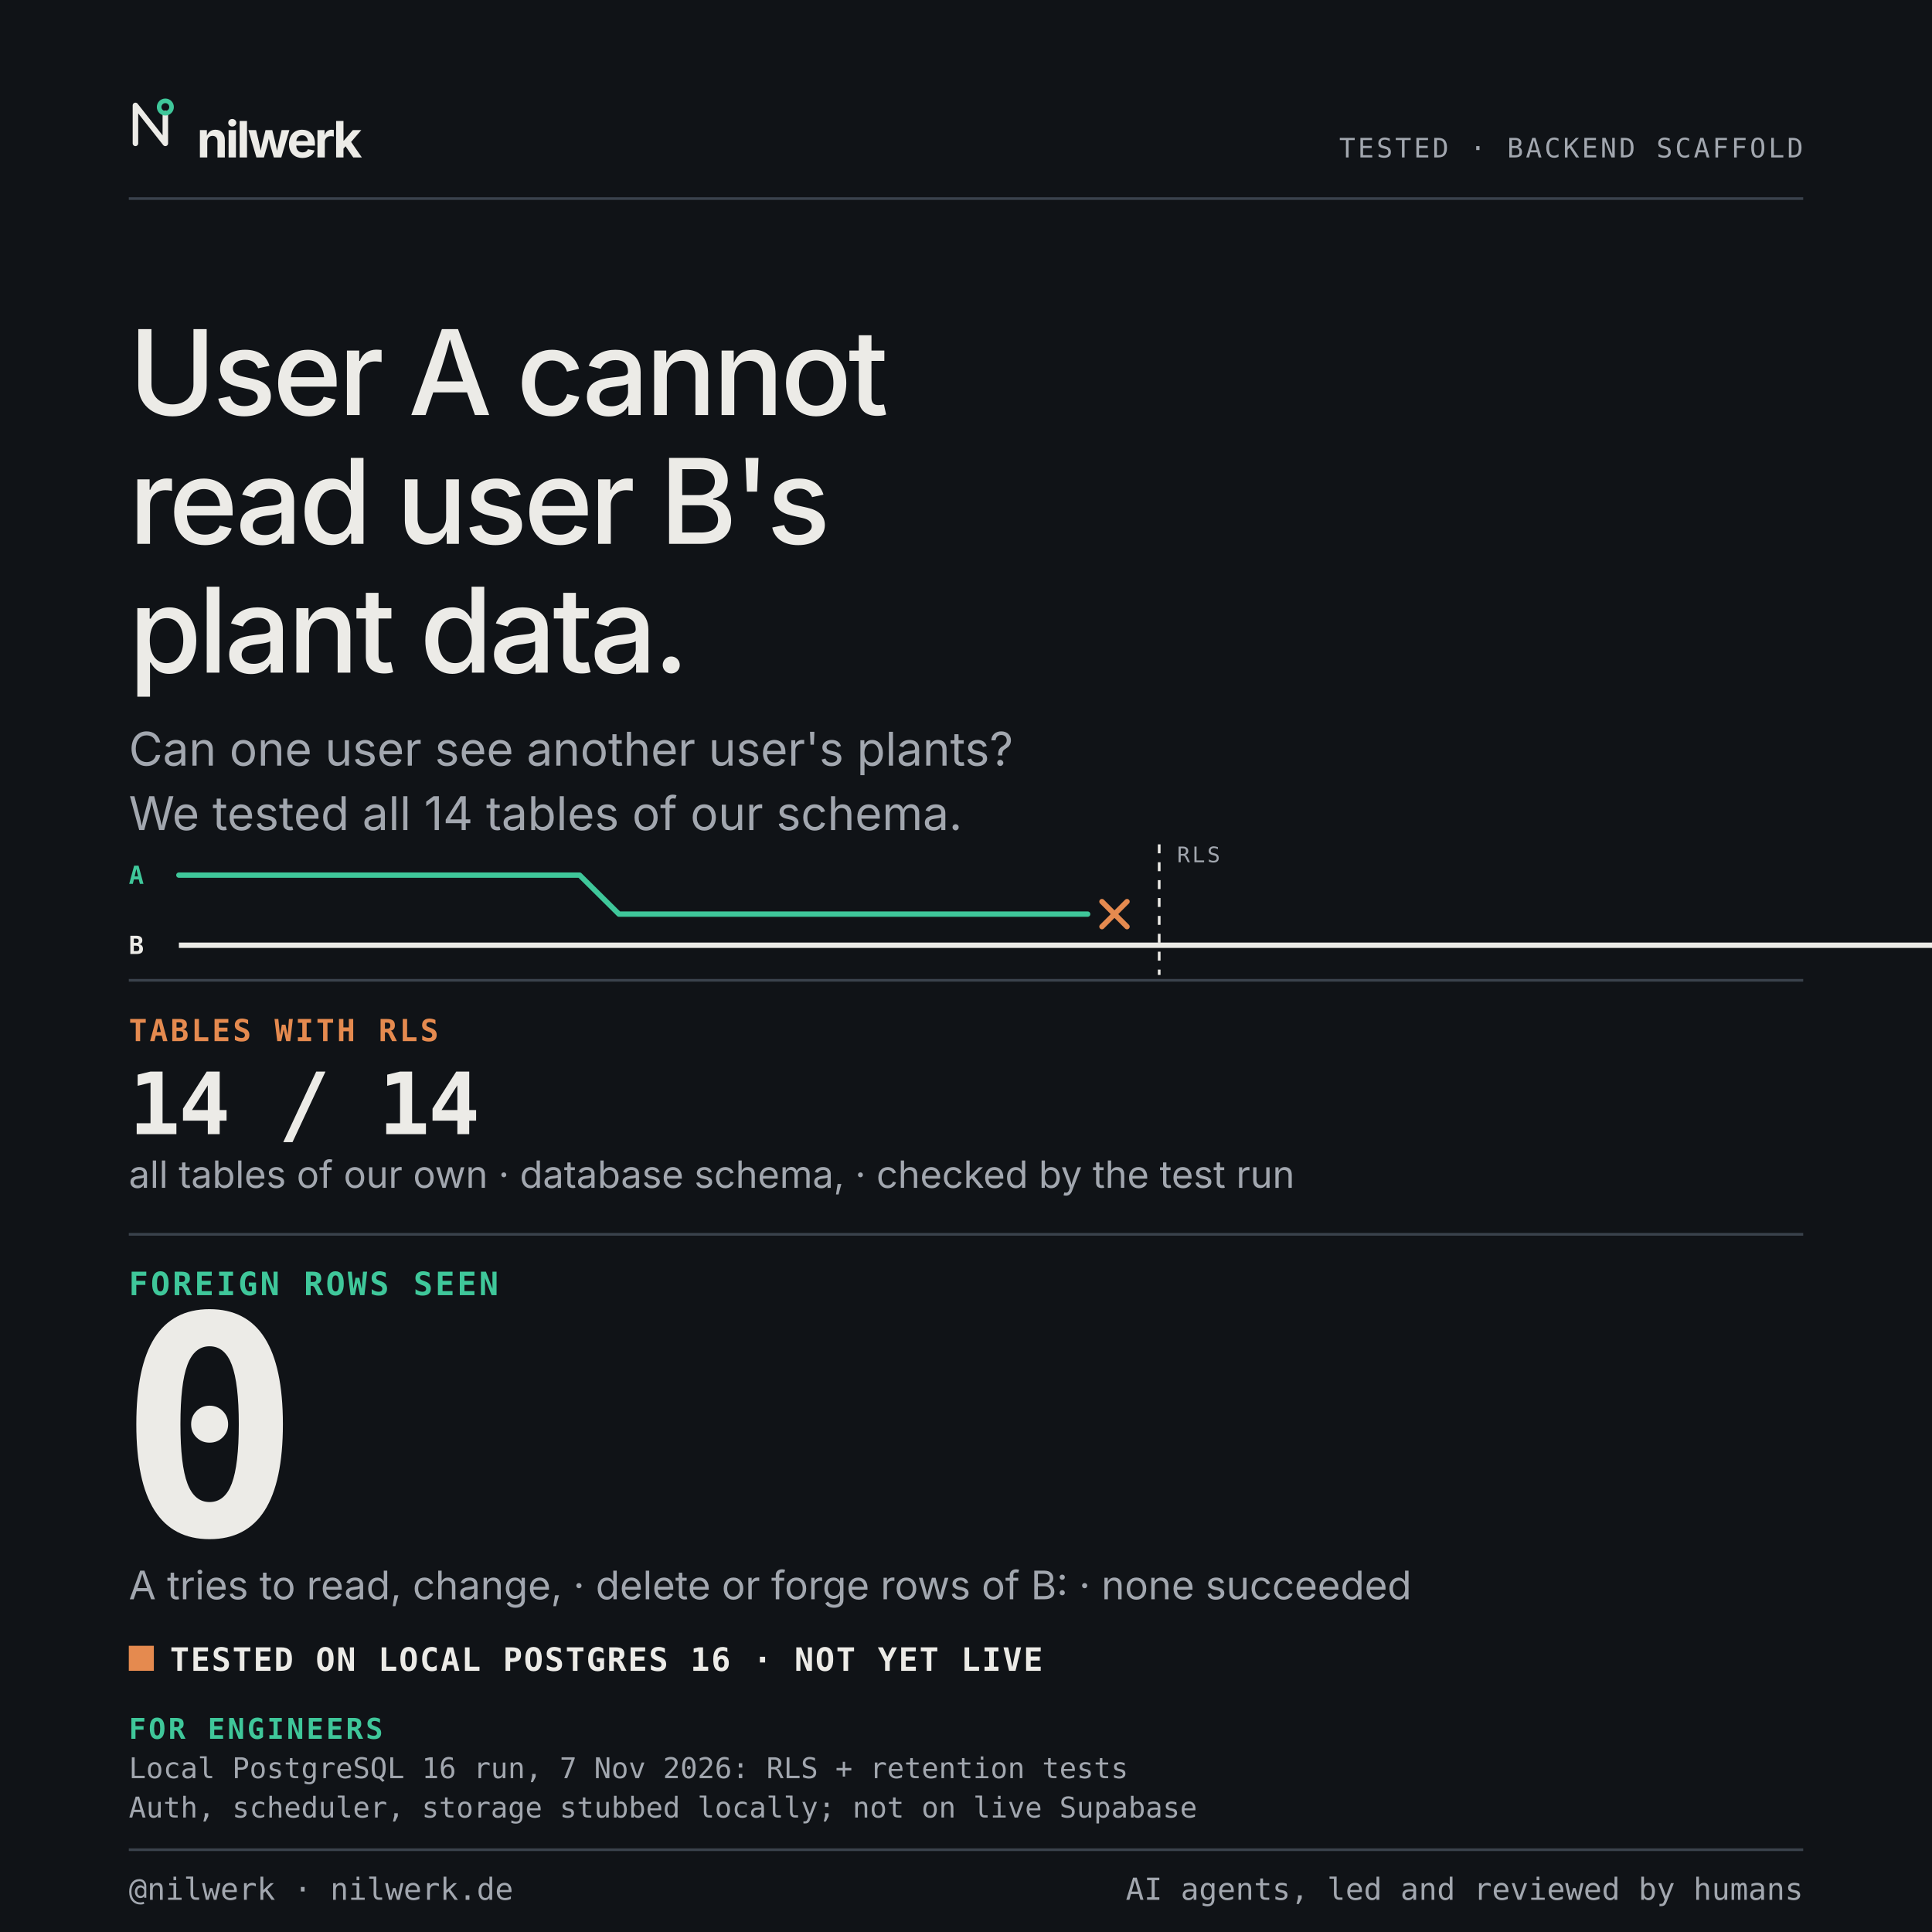
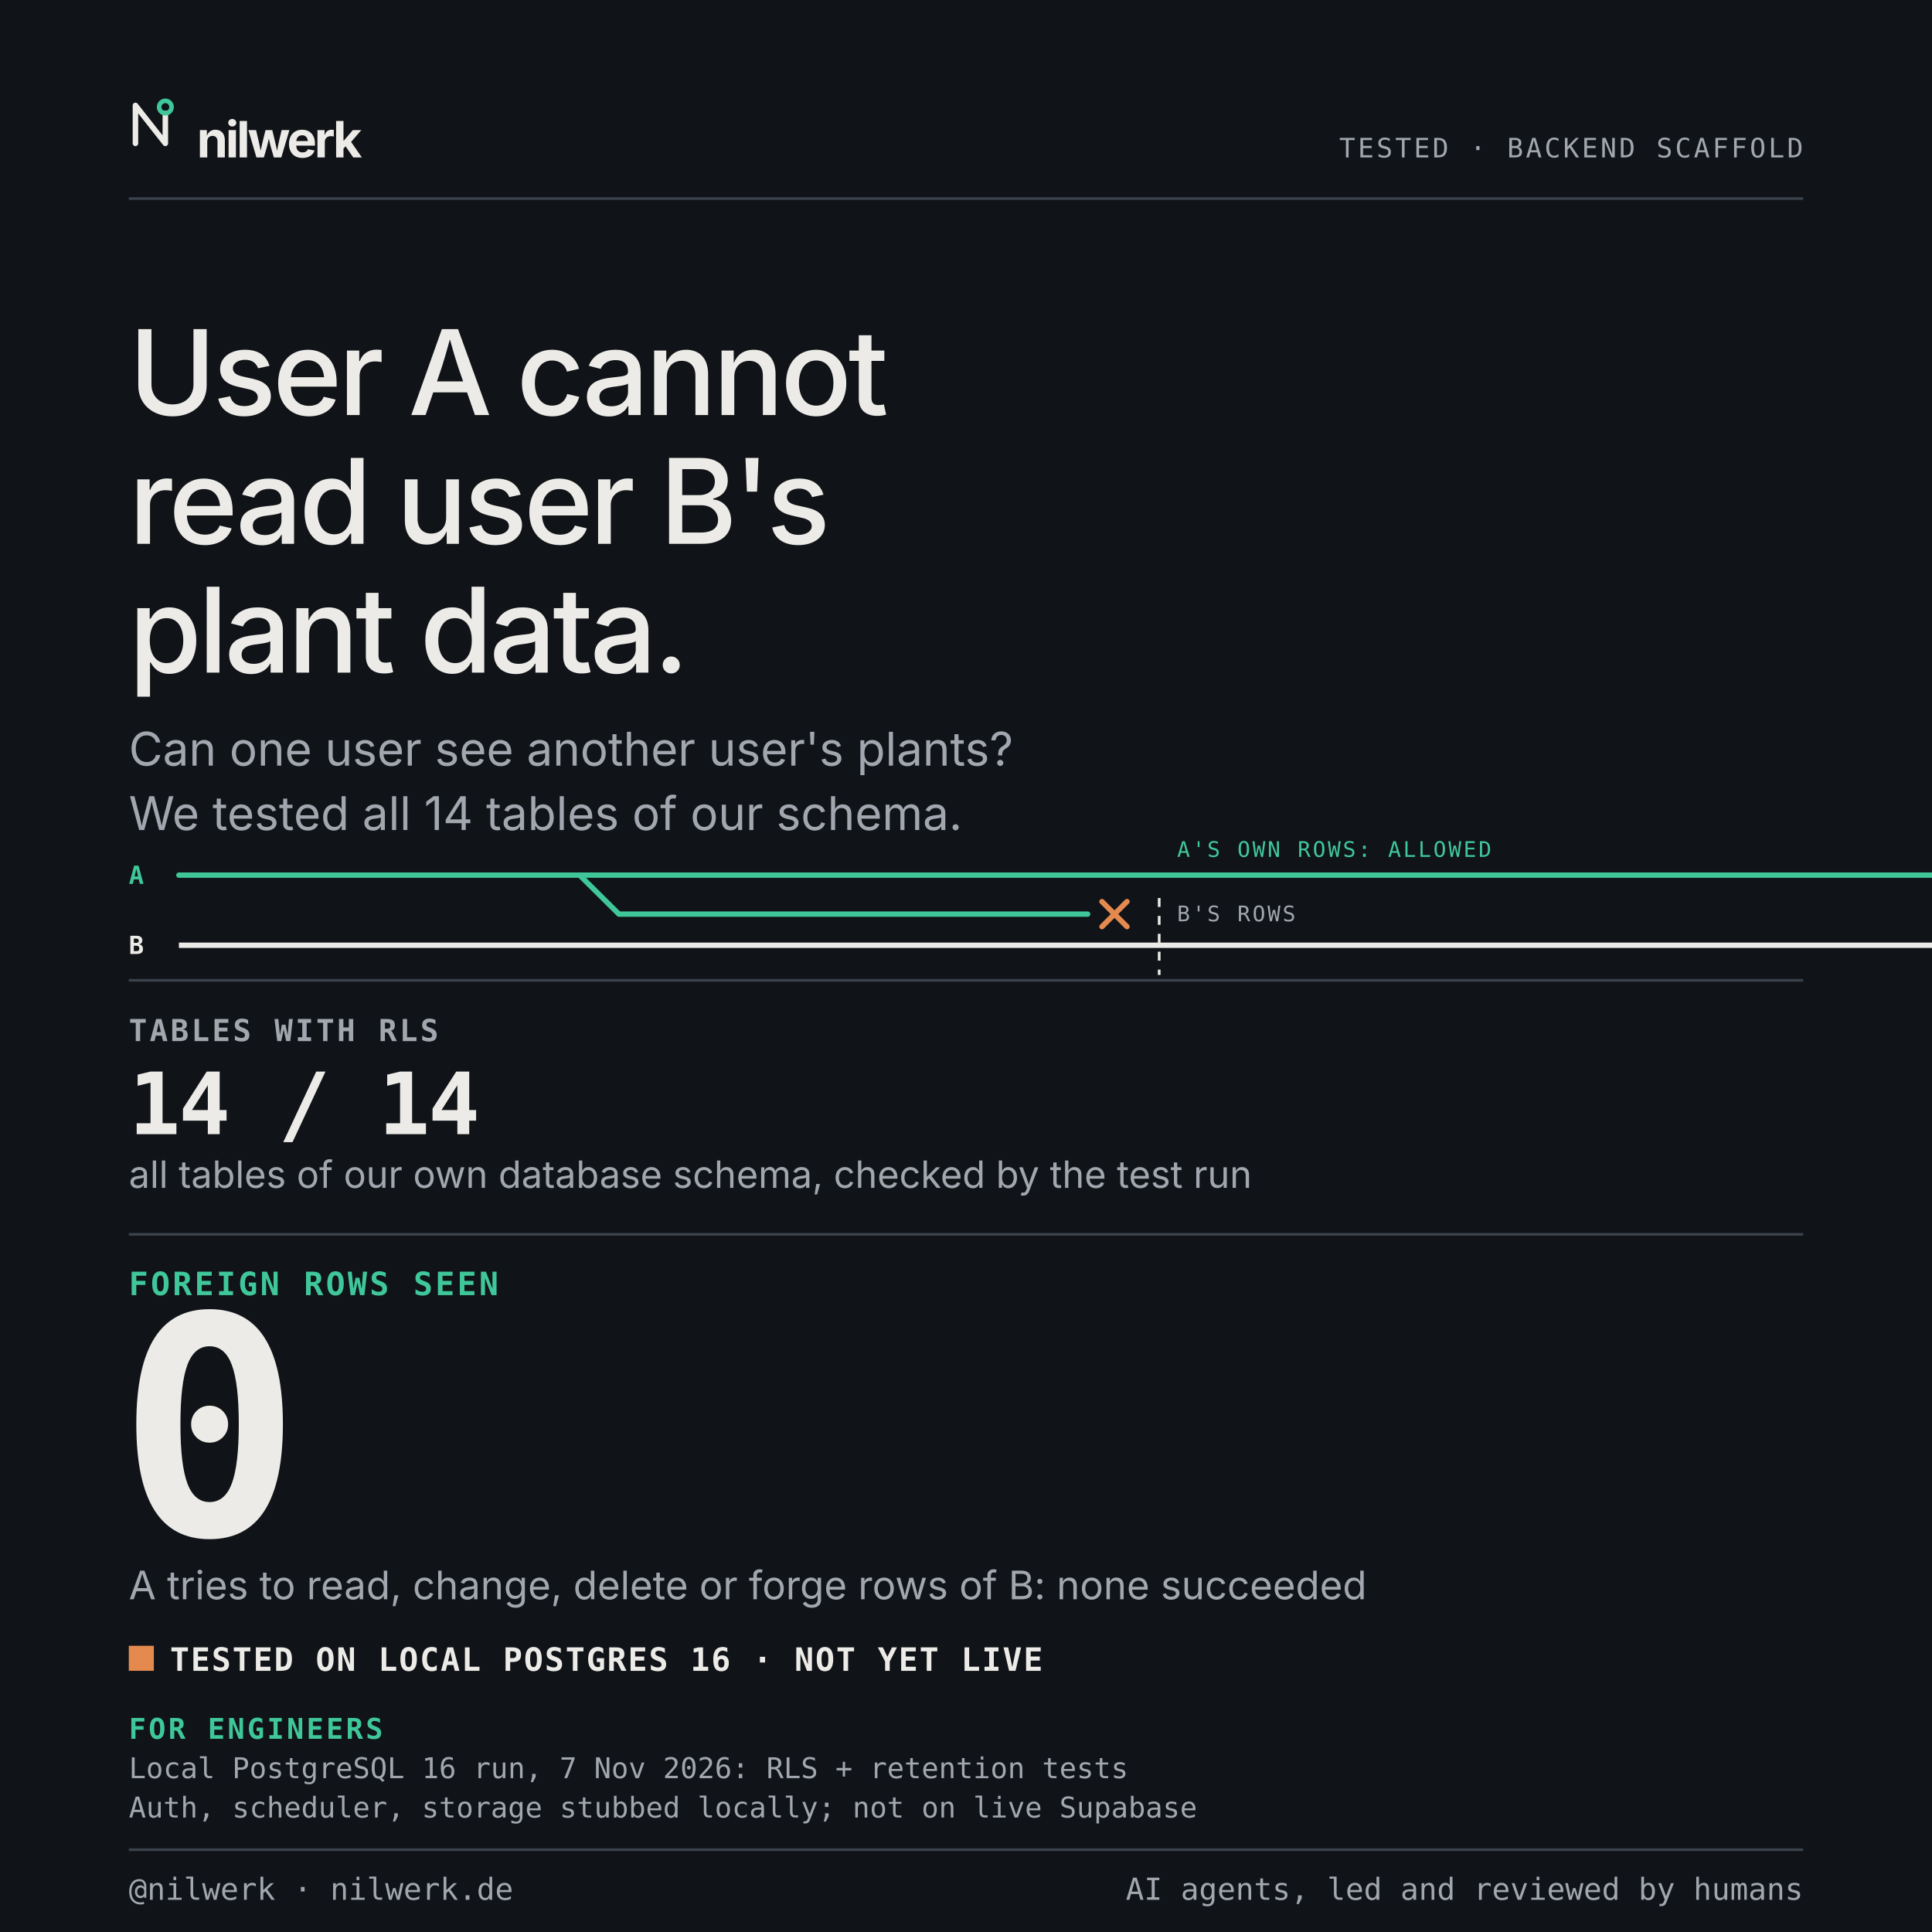
<svg xmlns="http://www.w3.org/2000/svg" width="1080" height="1080" viewBox="0 0 1080 1080" role="img" aria-label="User A cannot read user B's plant data.">
  <rect width="1080" height="1080" fill="#101317" />
  <g transform="translate(68 48.0) scale(1.285714)" fill="none" stroke-linecap="round" stroke-linejoin="round">
    <path d="M6 25V8.5L19 25V12" stroke="#ecebe7" stroke-width="2.4" />
    <circle cx="19" cy="9.2" r="2.7" stroke="#3fc79a" stroke-width="2" />
  </g>
  <text x="110" y="88" font-family="'Space Grotesk', Inter, sans-serif" font-weight="700" font-size="28" letter-spacing="-1.4" fill="#ecebe7">nilwerk</text>
  <text x="1008" y="88" text-anchor="end" font-family="'JetBrains Mono', monospace" font-size="15" letter-spacing="1.4" fill="#a2a7af">TESTED · BACKEND SCAFFOLD</text>
  <line x1="72" y1="111" x2="1008" y2="111" stroke="#3a424c" stroke-width="1.5" />
  <g font-family="'Space Grotesk', Inter, sans-serif" font-weight="500" font-size="66" letter-spacing="-2.0" fill="#ecebe7">
    <text x="72" y="232">User A cannot</text>
    <text x="72" y="304">read user B's</text>
    <text x="72" y="376">plant data.</text>
  </g>
  <g font-family="Inter, sans-serif" font-size="26" fill="#a2a7af">
    <text x="72" y="428">Can one user see another user's plants?</text>
    <text x="72" y="464">We tested all 14 tables of our schema.</text>
  </g>
  <g transform="translate(0 470)">
    <text x="72" y="24.1" font-family="'JetBrains Mono', monospace" font-weight="600" font-size="14" fill="#3fc79a">A</text>
    <text x="72" y="63.3" font-family="'JetBrains Mono', monospace" font-weight="600" font-size="14" fill="#ecebe7">B</text>
-     <path d="M100,19.2 H324 L346,41 H608" fill="none" stroke="#3fc79a" stroke-width="3" stroke-linejoin="round" stroke-linecap="round" />
+     <path d="M100,19.2 H1090" fill="none" stroke="#3fc79a" stroke-width="3" stroke-linecap="round" />
+     <path d="M324,19.2 L346,41 H608" fill="none" stroke="#3fc79a" stroke-width="3" stroke-linejoin="round" stroke-linecap="round" />
    <path d="M616,34 l14,14 M630,34 l-14,14" stroke="#e58a4f" stroke-width="3" stroke-linecap="round" />
    <path d="M100,58.4 H1090" fill="none" stroke="#ecebe7" stroke-width="3" />
-     <line x1="648" y1="2" x2="648" y2="75" stroke="#ecebe7" stroke-width="1.5" stroke-dasharray="5 5" />
-     <text x="658" y="12" font-family="'JetBrains Mono', monospace" font-size="12" letter-spacing="1.2" fill="#a2a7af">RLS</text>
+     <line x1="648" y1="32" x2="648" y2="75" stroke="#ecebe7" stroke-width="1.5" stroke-dasharray="5 5" />
+     <text x="658" y="45" font-family="'JetBrains Mono', monospace" font-size="12" letter-spacing="1.2" fill="#a2a7af">B'S ROWS</text>
+     <text x="658" y="9" font-family="'JetBrains Mono', monospace" font-size="12" letter-spacing="1.2" fill="#3fc79a">A'S OWN ROWS: ALLOWED</text>
  </g>
  <line x1="72" y1="548" x2="1008" y2="548" stroke="#3a424c" stroke-width="1.5" />
-   <text x="72" y="582" font-family="'JetBrains Mono', monospace" font-weight="600" font-size="17" letter-spacing="1.4" fill="#e58a4f">TABLES WITH RLS</text>
+   <text x="72" y="582" font-family="'JetBrains Mono', monospace" font-weight="600" font-size="17" letter-spacing="1.4" fill="#a2a7af">TABLES WITH RLS</text>
  <text x="72" y="634" font-family="'JetBrains Mono', monospace" font-weight="600" font-size="48" letter-spacing="-1" fill="#ecebe7">14 / 14</text>
-   <text x="72" y="664" font-family="Inter, sans-serif" font-size="21" fill="#a2a7af">all tables of our own · database schema, · checked by the test run</text>
+   <text x="72" y="664" font-family="Inter, sans-serif" font-size="21" fill="#a2a7af">all tables of our own database schema, checked by the test run</text>
  <line x1="72" y1="690" x2="1008" y2="690" stroke="#3a424c" stroke-width="1.5" />
  <text x="72" y="724" font-family="'JetBrains Mono', monospace" font-weight="600" font-size="18" letter-spacing="1.4" fill="#3fc79a">FOREIGN ROWS SEEN</text>
  <text x="66" y="858" font-family="'JetBrains Mono', monospace" font-weight="600" font-size="170" letter-spacing="-6" fill="#ecebe7">0</text>
-   <text x="72" y="894" font-family="Inter, sans-serif" font-size="22" fill="#a2a7af">A tries to read, change, · delete or forge rows of B: · none succeeded</text>
+   <text x="72" y="894" font-family="Inter, sans-serif" font-size="22" fill="#a2a7af">A tries to read, change, delete or forge rows of B: none succeeded</text>
  <rect x="72" y="920" width="14" height="14" fill="#e58a4f" />
  <text x="95" y="934" font-family="'JetBrains Mono', monospace" font-weight="600" font-size="18" letter-spacing="0.8" fill="#ecebe7">TESTED ON LOCAL POSTGRES 16 · NOT YET LIVE</text>
  <text x="72" y="972" font-family="'JetBrains Mono', monospace" font-weight="600" font-size="16" letter-spacing="1.4" fill="#3fc79a">FOR ENGINEERS</text>
  <g font-family="'JetBrains Mono', monospace" font-size="16" fill="#a2a7af">
    <text x="72" y="994">Local PostgreSQL 16 run, 7 Nov 2026: RLS + retention tests</text>
    <text x="72" y="1016">Auth, scheduler, storage stubbed locally; not on live Supabase</text>
  </g>
  <line x1="72" y1="1034" x2="1008" y2="1034" stroke="#3a424c" stroke-width="1.5" />
  <g font-family="'JetBrains Mono', monospace" font-size="17" fill="#a2a7af">
    <text x="72" y="1062">@nilwerk · nilwerk.de</text>
    <text x="1008" y="1062" text-anchor="end">AI agents, led and reviewed by humans</text>
  </g>
</svg>
